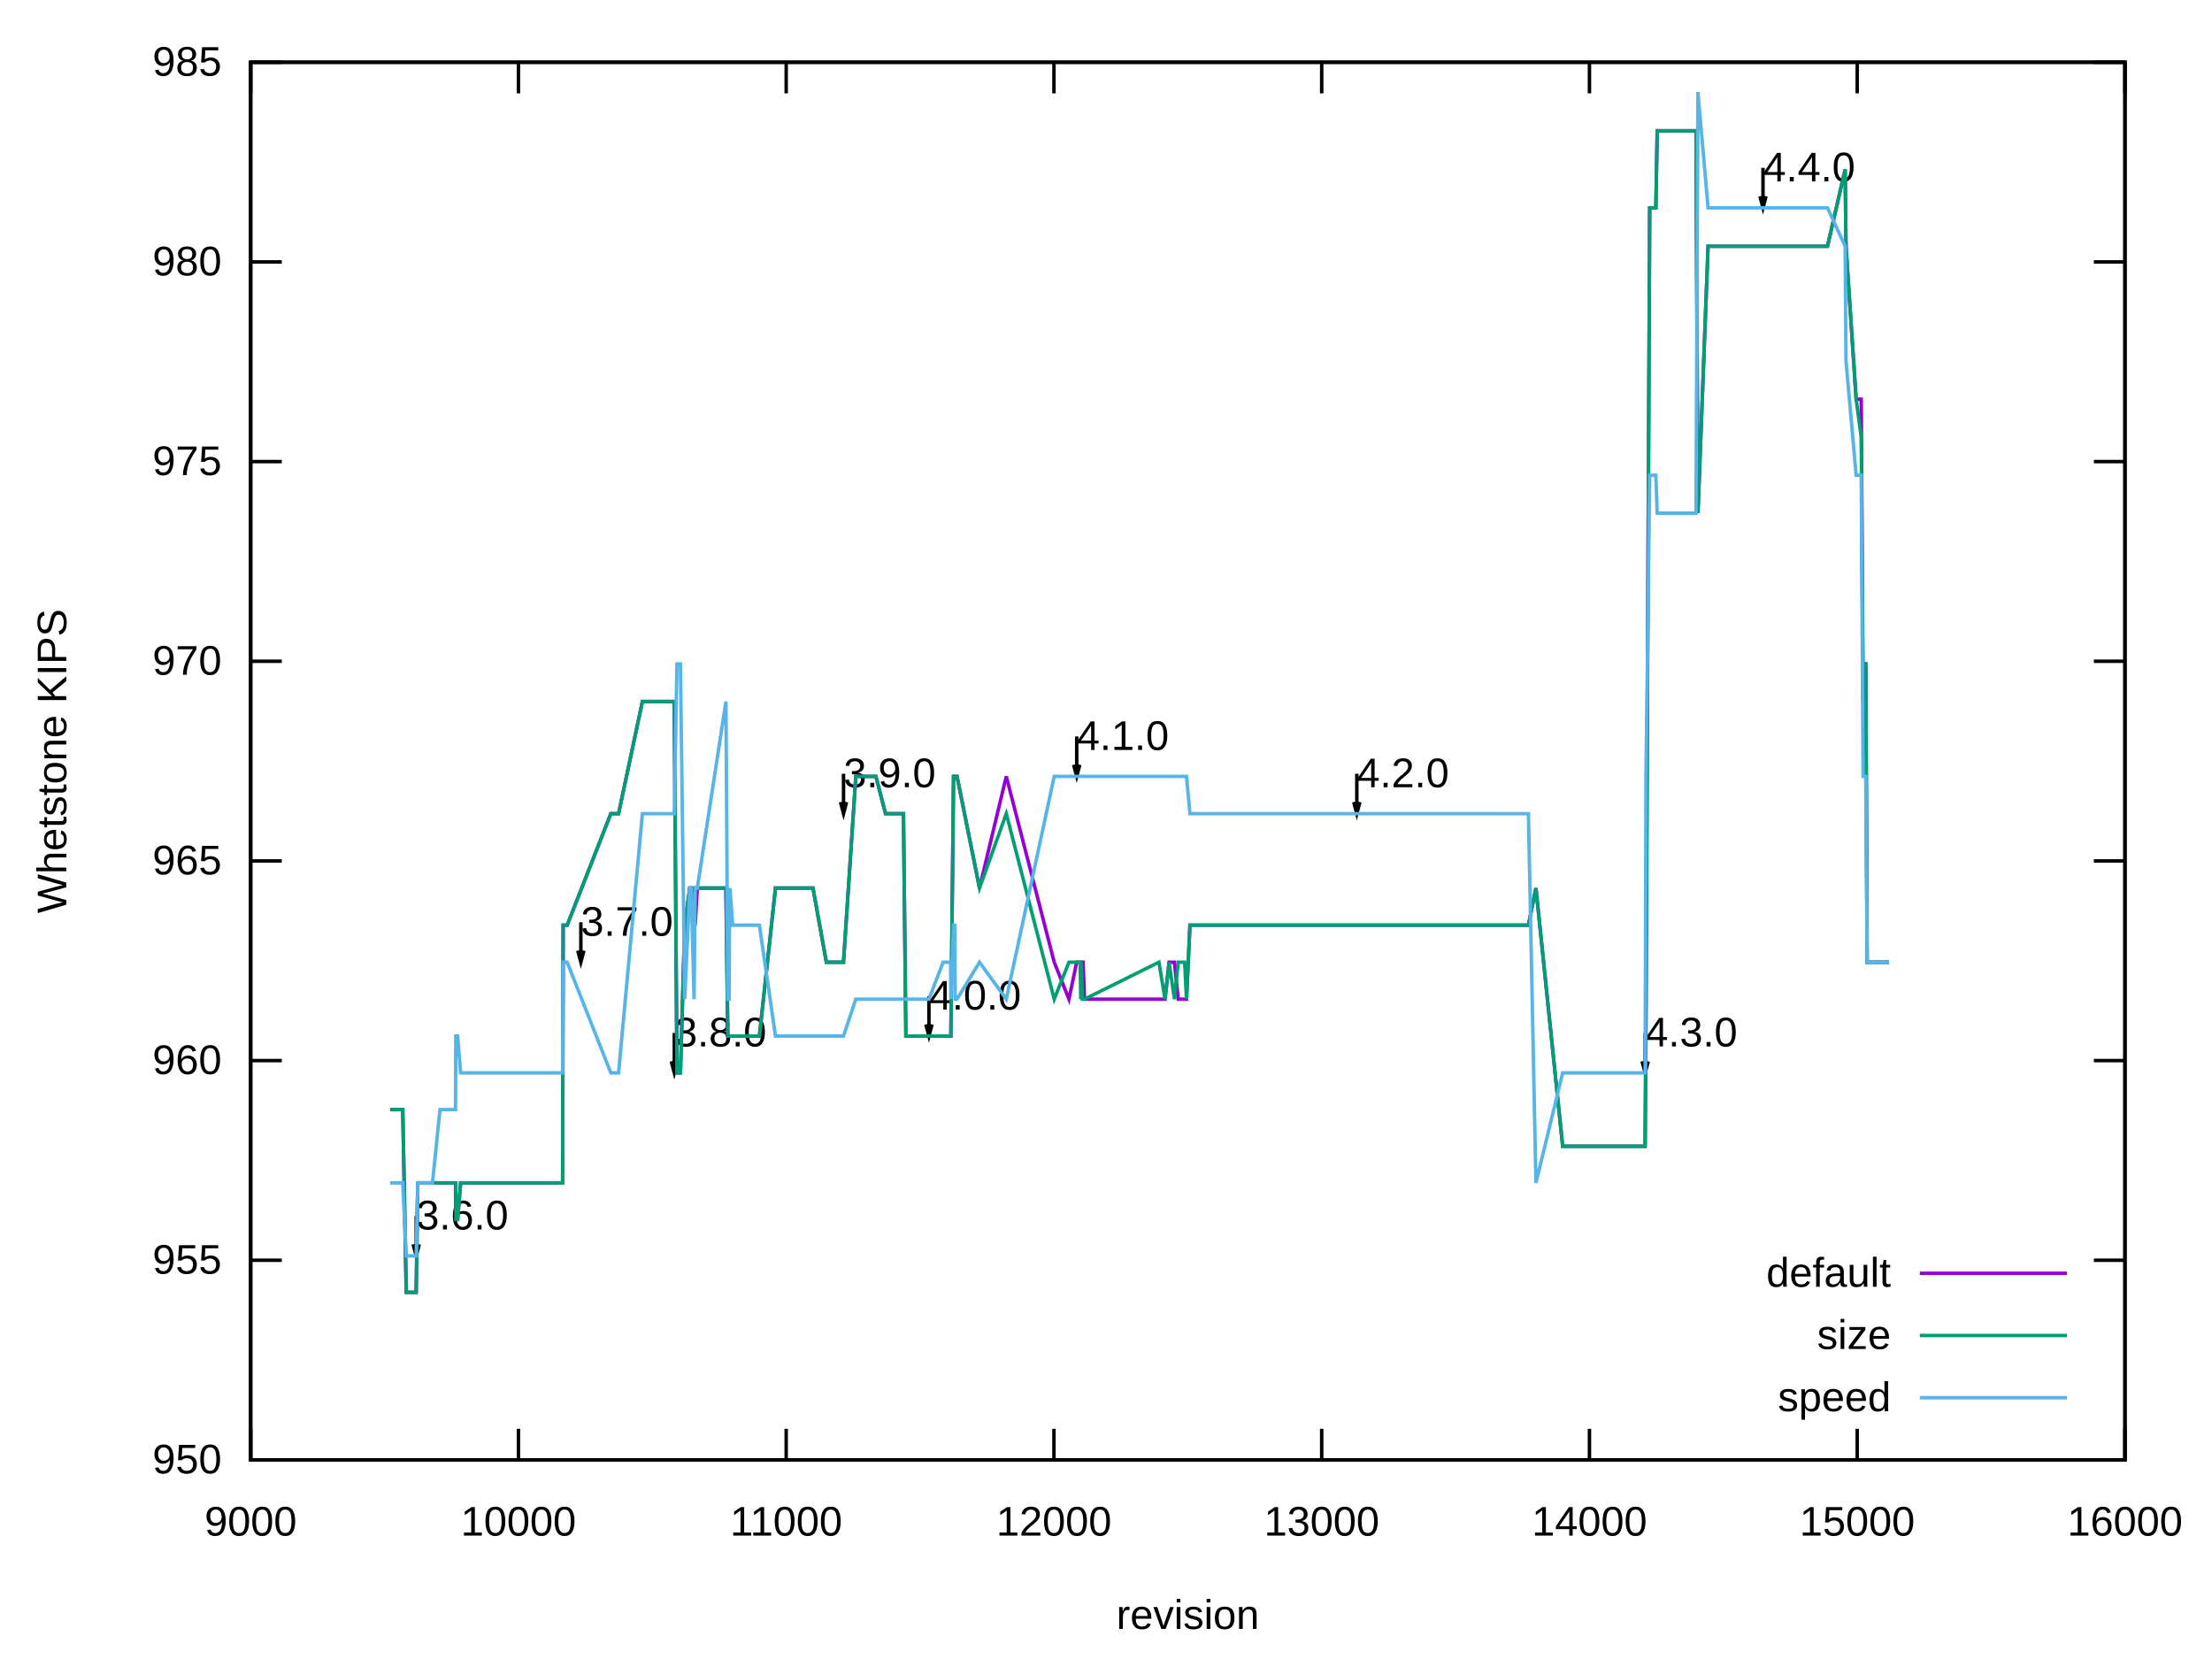
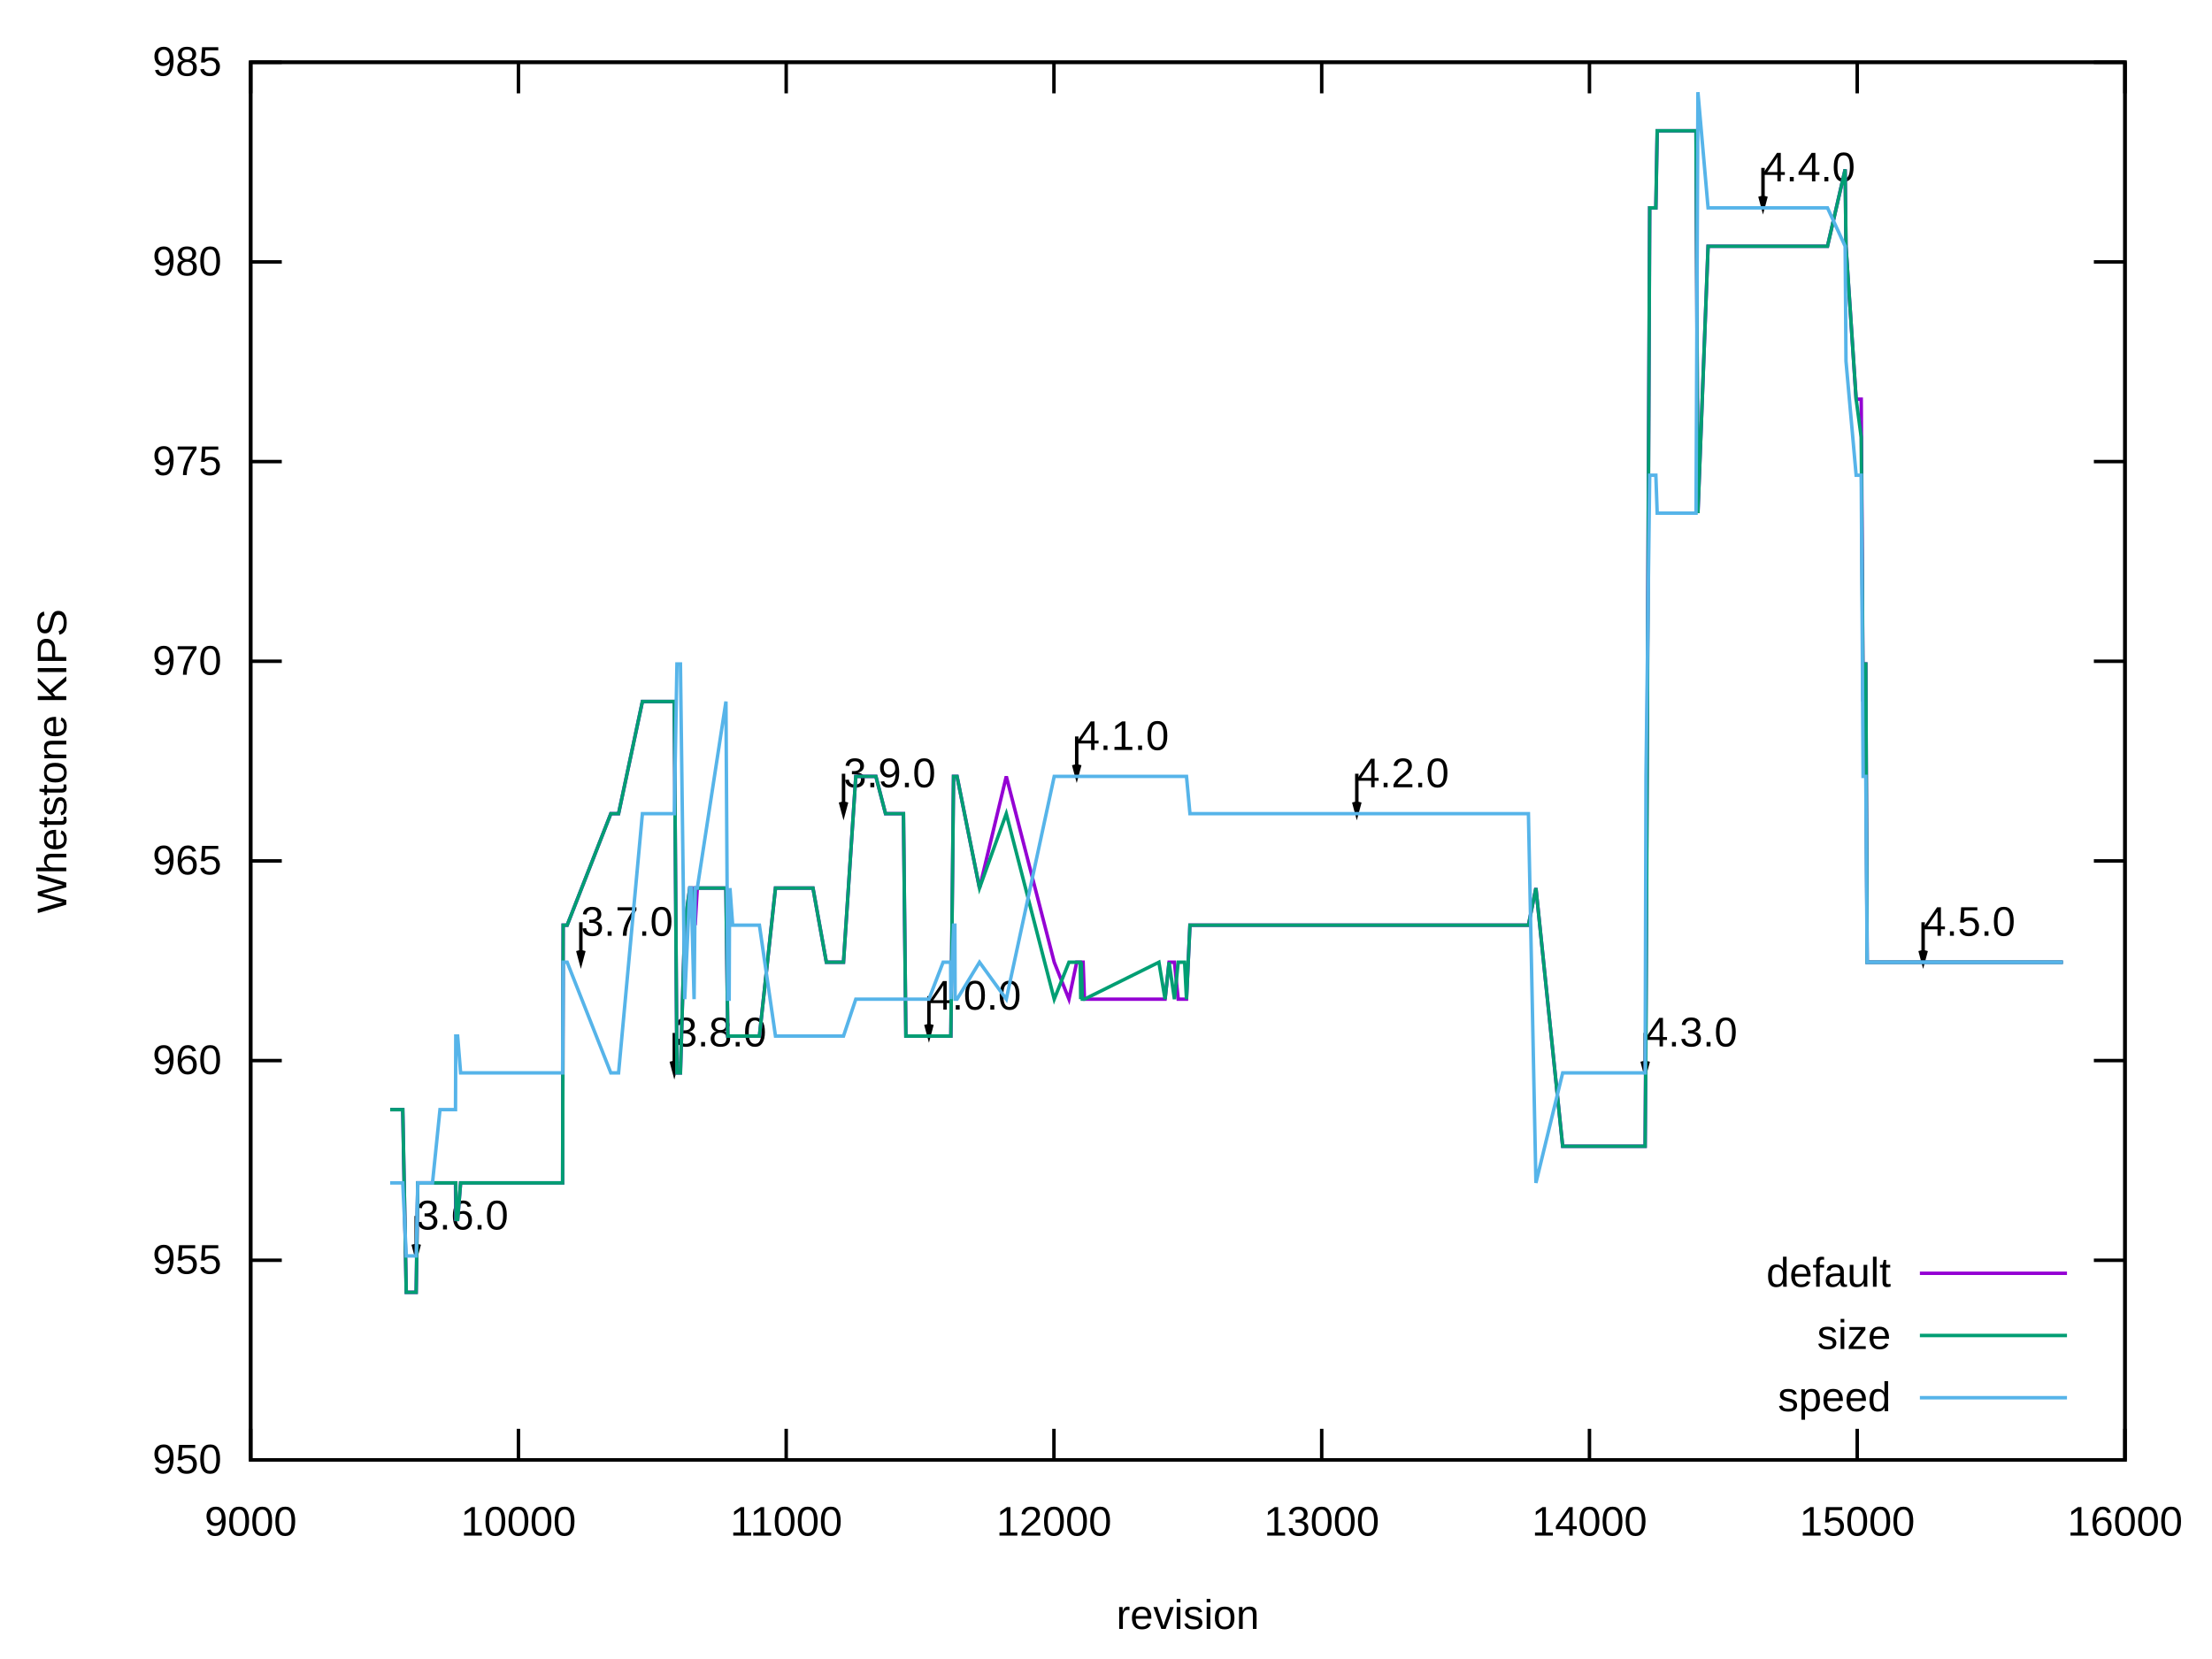
<svg xmlns="http://www.w3.org/2000/svg" xmlns:xlink="http://www.w3.org/1999/xlink" width="640" height="480" viewBox="0 0 640 480">
  <g id="gnuplot_canvas">
    <rect x="0" y="0" width="640" height="480" fill="none" />
    <defs>
      <circle id="gpDot" r="0.5" stroke-width="0.5" stroke="currentColor" />
      <path id="gpPt0" stroke-width="0.222" stroke="currentColor" d="M-1,0 h2 M0,-1 v2" />
      <path id="gpPt1" stroke-width="0.222" stroke="currentColor" d="M-1,-1 L1,1 M1,-1 L-1,1" />
      <path id="gpPt2" stroke-width="0.222" stroke="currentColor" d="M-1,0 L1,0 M0,-1 L0,1 M-1,-1 L1,1 M-1,1 L1,-1" />
      <rect id="gpPt3" stroke-width="0.222" stroke="currentColor" x="-1" y="-1" width="2" height="2" />
      <rect id="gpPt4" stroke-width="0.222" stroke="currentColor" fill="currentColor" x="-1" y="-1" width="2" height="2" />
      <circle id="gpPt5" stroke-width="0.222" stroke="currentColor" cx="0" cy="0" r="1" />
      <use xlink:href="#gpPt5" id="gpPt6" fill="currentColor" stroke="none" />
      <path id="gpPt7" stroke-width="0.222" stroke="currentColor" d="M0,-1.33 L-1.33,0.67 L1.33,0.67 z" />
      <use xlink:href="#gpPt7" id="gpPt8" fill="currentColor" stroke="none" />
      <use xlink:href="#gpPt7" id="gpPt9" stroke="currentColor" transform="rotate(180)" />
      <use xlink:href="#gpPt9" id="gpPt10" fill="currentColor" stroke="none" />
      <use xlink:href="#gpPt3" id="gpPt11" stroke="currentColor" transform="rotate(45)" />
      <use xlink:href="#gpPt11" id="gpPt12" fill="currentColor" stroke="none" />
      <path id="gpPt13" stroke-width="0.222" stroke="currentColor" d="M0,1.330 L1.265,0.411 L0.782,-1.067 L-0.782,-1.076 L-1.265,0.411 z" />
      <use xlink:href="#gpPt13" id="gpPt14" fill="currentColor" stroke="none" />
      <filter id="textbox" filterUnits="objectBoundingBox" x="0" y="0" height="1" width="1">
        <feFlood flood-color="white" flood-opacity="1" result="bgnd" />
        <feComposite in="SourceGraphic" in2="bgnd" operator="atop" />
      </filter>
      <filter id="greybox" filterUnits="objectBoundingBox" x="0" y="0" height="1" width="1">
        <feFlood flood-color="lightgrey" flood-opacity="1" result="grey" />
        <feComposite in="SourceGraphic" in2="grey" operator="atop" />
      </filter>
    </defs>
    <g fill="none" color="white" stroke="currentColor" stroke-width="1.00" stroke-linecap="butt" stroke-linejoin="miter">
</g>
    <g fill="none" color="black" stroke="currentColor" stroke-width="1.00" stroke-linecap="butt" stroke-linejoin="miter">
      <path stroke="black" d="M72.53,422.40 L81.53,422.40 M614.82,422.40 L605.82,422.40  " />
      <g transform="translate(64.14,426.30)" stroke="none" fill="black" font-family="Arial" font-size="12.00" text-anchor="end">
        <text>
          <tspan font-family="Arial"> 950</tspan>
        </text>
      </g>
    </g>
    <g fill="none" color="black" stroke="currentColor" stroke-width="1.00" stroke-linecap="butt" stroke-linejoin="miter">
      <path stroke="black" d="M72.53,364.63 L81.53,364.63 M614.82,364.63 L605.82,364.63  " />
      <g transform="translate(64.14,368.53)" stroke="none" fill="black" font-family="Arial" font-size="12.00" text-anchor="end">
        <text>
          <tspan font-family="Arial"> 955</tspan>
        </text>
      </g>
    </g>
    <g fill="none" color="black" stroke="currentColor" stroke-width="1.00" stroke-linecap="butt" stroke-linejoin="miter">
      <path stroke="black" d="M72.53,306.86 L81.53,306.86 M614.82,306.86 L605.82,306.86  " />
      <g transform="translate(64.14,310.76)" stroke="none" fill="black" font-family="Arial" font-size="12.00" text-anchor="end">
        <text>
          <tspan font-family="Arial"> 960</tspan>
        </text>
      </g>
    </g>
    <g fill="none" color="black" stroke="currentColor" stroke-width="1.00" stroke-linecap="butt" stroke-linejoin="miter">
      <path stroke="black" d="M72.53,249.09 L81.53,249.09 M614.82,249.09 L605.82,249.09  " />
      <g transform="translate(64.14,252.99)" stroke="none" fill="black" font-family="Arial" font-size="12.00" text-anchor="end">
        <text>
          <tspan font-family="Arial"> 965</tspan>
        </text>
      </g>
    </g>
    <g fill="none" color="black" stroke="currentColor" stroke-width="1.00" stroke-linecap="butt" stroke-linejoin="miter">
      <path stroke="black" d="M72.53,191.32 L81.53,191.32 M614.82,191.32 L605.82,191.32  " />
      <g transform="translate(64.14,195.22)" stroke="none" fill="black" font-family="Arial" font-size="12.00" text-anchor="end">
        <text>
          <tspan font-family="Arial"> 970</tspan>
        </text>
      </g>
    </g>
    <g fill="none" color="black" stroke="currentColor" stroke-width="1.00" stroke-linecap="butt" stroke-linejoin="miter">
      <path stroke="black" d="M72.53,133.55 L81.53,133.55 M614.82,133.55 L605.82,133.55  " />
      <g transform="translate(64.14,137.45)" stroke="none" fill="black" font-family="Arial" font-size="12.00" text-anchor="end">
        <text>
          <tspan font-family="Arial"> 975</tspan>
        </text>
      </g>
    </g>
    <g fill="none" color="black" stroke="currentColor" stroke-width="1.00" stroke-linecap="butt" stroke-linejoin="miter">
      <path stroke="black" d="M72.53,75.78 L81.53,75.78 M614.82,75.78 L605.82,75.78  " />
      <g transform="translate(64.14,79.68)" stroke="none" fill="black" font-family="Arial" font-size="12.00" text-anchor="end">
        <text>
          <tspan font-family="Arial"> 980</tspan>
        </text>
      </g>
    </g>
    <g fill="none" color="black" stroke="currentColor" stroke-width="1.00" stroke-linecap="butt" stroke-linejoin="miter">
      <path stroke="black" d="M72.53,18.01 L81.53,18.01 M614.82,18.01 L605.82,18.01  " />
      <g transform="translate(64.14,21.91)" stroke="none" fill="black" font-family="Arial" font-size="12.00" text-anchor="end">
        <text>
          <tspan font-family="Arial"> 985</tspan>
        </text>
      </g>
    </g>
    <g fill="none" color="black" stroke="currentColor" stroke-width="1.00" stroke-linecap="butt" stroke-linejoin="miter">
      <path stroke="black" d="M72.53,422.40 L72.53,413.40 M72.53,18.01 L72.53,27.01  " />
      <g transform="translate(72.53,444.30)" stroke="none" fill="black" font-family="Arial" font-size="12.00" text-anchor="middle">
        <text>
          <tspan font-family="Arial"> 9000</tspan>
        </text>
      </g>
    </g>
    <g fill="none" color="black" stroke="currentColor" stroke-width="1.00" stroke-linecap="butt" stroke-linejoin="miter">
      <path stroke="black" d="M150.00,422.40 L150.00,413.40 M150.00,18.01 L150.00,27.01  " />
      <g transform="translate(150.00,444.30)" stroke="none" fill="black" font-family="Arial" font-size="12.00" text-anchor="middle">
        <text>
          <tspan font-family="Arial"> 10000</tspan>
        </text>
      </g>
    </g>
    <g fill="none" color="black" stroke="currentColor" stroke-width="1.00" stroke-linecap="butt" stroke-linejoin="miter">
      <path stroke="black" d="M227.47,422.40 L227.47,413.40 M227.47,18.01 L227.47,27.01  " />
      <g transform="translate(227.47,444.30)" stroke="none" fill="black" font-family="Arial" font-size="12.00" text-anchor="middle">
        <text>
          <tspan font-family="Arial"> 11000</tspan>
        </text>
      </g>
    </g>
    <g fill="none" color="black" stroke="currentColor" stroke-width="1.00" stroke-linecap="butt" stroke-linejoin="miter">
      <path stroke="black" d="M304.94,422.40 L304.94,413.40 M304.94,18.01 L304.94,27.01  " />
      <g transform="translate(304.94,444.30)" stroke="none" fill="black" font-family="Arial" font-size="12.00" text-anchor="middle">
        <text>
          <tspan font-family="Arial"> 12000</tspan>
        </text>
      </g>
    </g>
    <g fill="none" color="black" stroke="currentColor" stroke-width="1.00" stroke-linecap="butt" stroke-linejoin="miter">
      <path stroke="black" d="M382.41,422.40 L382.41,413.40 M382.41,18.01 L382.41,27.01  " />
      <g transform="translate(382.41,444.30)" stroke="none" fill="black" font-family="Arial" font-size="12.00" text-anchor="middle">
        <text>
          <tspan font-family="Arial"> 13000</tspan>
        </text>
      </g>
    </g>
    <g fill="none" color="black" stroke="currentColor" stroke-width="1.00" stroke-linecap="butt" stroke-linejoin="miter">
      <path stroke="black" d="M459.88,422.40 L459.88,413.40 M459.88,18.01 L459.88,27.01  " />
      <g transform="translate(459.88,444.30)" stroke="none" fill="black" font-family="Arial" font-size="12.00" text-anchor="middle">
        <text>
          <tspan font-family="Arial"> 14000</tspan>
        </text>
      </g>
    </g>
    <g fill="none" color="black" stroke="currentColor" stroke-width="1.00" stroke-linecap="butt" stroke-linejoin="miter">
      <path stroke="black" d="M537.35,422.40 L537.35,413.40 M537.35,18.01 L537.35,27.01  " />
      <g transform="translate(537.35,444.30)" stroke="none" fill="black" font-family="Arial" font-size="12.00" text-anchor="middle">
        <text>
          <tspan font-family="Arial"> 15000</tspan>
        </text>
      </g>
    </g>
    <g fill="none" color="black" stroke="currentColor" stroke-width="1.00" stroke-linecap="butt" stroke-linejoin="miter">
      <path stroke="black" d="M614.82,422.40 L614.82,413.40 M614.82,18.01 L614.82,27.01  " />
      <g transform="translate(614.82,444.30)" stroke="none" fill="black" font-family="Arial" font-size="12.00" text-anchor="middle">
        <text>
          <tspan font-family="Arial"> 16000</tspan>
        </text>
      </g>
    </g>
    <g fill="none" color="black" stroke="currentColor" stroke-width="1.00" stroke-linecap="butt" stroke-linejoin="miter">
</g>
    <g fill="none" color="black" stroke="currentColor" stroke-width="1.00" stroke-linecap="butt" stroke-linejoin="miter">
      <path stroke="black" d="M72.53,18.01 L72.53,422.40 L614.82,422.40 L614.82,18.01 L72.53,18.01 Z  " />
      <g transform="translate(120.41,355.72)" stroke="none" fill="black" font-family="Arial" font-size="12.00" text-anchor="start">
        <text>
          <tspan font-family="Arial">3.6.0</tspan>
        </text>
      </g>
      <g transform="translate(168.05,270.75)" stroke="none" fill="black" font-family="Arial" font-size="12.00" text-anchor="start">
        <text>
          <tspan font-family="Arial">3.7.0</tspan>
        </text>
      </g>
      <g transform="translate(195.09,302.76)" stroke="none" fill="black" font-family="Arial" font-size="12.00" text-anchor="start">
        <text>
          <tspan font-family="Arial">3.8.0</tspan>
        </text>
      </g>
      <g transform="translate(244.05,227.77)" stroke="none" fill="black" font-family="Arial" font-size="12.00" text-anchor="start">
        <text>
          <tspan font-family="Arial">3.9.0</tspan>
        </text>
      </g>
      <g transform="translate(268.76,292.11)" stroke="none" fill="black" font-family="Arial" font-size="12.00" text-anchor="start">
        <text>
          <tspan font-family="Arial">4.0.0</tspan>
        </text>
      </g>
      <g transform="translate(311.52,216.98)" stroke="none" fill="black" font-family="Arial" font-size="12.00" text-anchor="start">
        <text>
          <tspan font-family="Arial">4.1.0</tspan>
        </text>
      </g>
      <g transform="translate(392.56,227.77)" stroke="none" fill="black" font-family="Arial" font-size="12.00" text-anchor="start">
        <text>
          <tspan font-family="Arial">4.2.0</tspan>
        </text>
      </g>
      <g transform="translate(475.99,302.76)" stroke="none" fill="black" font-family="Arial" font-size="12.00" text-anchor="start">
        <text>
          <tspan font-family="Arial">4.3.0</tspan>
        </text>
      </g>
      <g transform="translate(510.08,52.48)" stroke="none" fill="black" font-family="Arial" font-size="12.00" text-anchor="start">
        <text>
          <tspan font-family="Arial">4.4.0</tspan>
        </text>
      </g>
+       <g transform="translate(556.41,270.75)" stroke="none" fill="black" font-family="Arial" font-size="12.00" text-anchor="start">
+         <text>
+           <tspan font-family="Arial">4.5.0</tspan>
+         </text>
+       </g>
    </g>
    <g fill="none" color="black" stroke="currentColor" stroke-width="1.00" stroke-linecap="butt" stroke-linejoin="miter">
      <path stroke="black" d="M119.53,360.02 L120.42,363.36 L121.31,360.02 M120.42,351.81 L120.42,363.36  " />
    </g>
    <g fill="none" color="black" stroke="currentColor" stroke-width="1.00" stroke-linecap="butt" stroke-linejoin="miter">
      <path stroke="black" d="M167.17,275.05 L168.06,278.39 L168.95,275.05 M168.06,266.84 L168.06,278.39  " />
    </g>
    <g fill="none" color="black" stroke="currentColor" stroke-width="1.00" stroke-linecap="butt" stroke-linejoin="miter">
      <path stroke="black" d="M194.21,307.07 L195.10,310.41 L195.99,307.07 M195.10,298.85 L195.10,310.41  " />
    </g>
    <g fill="none" color="black" stroke="currentColor" stroke-width="1.00" stroke-linecap="butt" stroke-linejoin="miter">
      <path stroke="black" d="M243.17,232.07 L244.06,235.41 L244.95,232.07 M244.06,223.86 L244.06,235.41  " />
    </g>
    <g fill="none" color="black" stroke="currentColor" stroke-width="1.00" stroke-linecap="butt" stroke-linejoin="miter">
      <path stroke="black" d="M267.88,296.42 L268.77,299.76 L269.66,296.42 M268.77,288.20 L268.77,299.76  " />
    </g>
    <g fill="none" color="black" stroke="currentColor" stroke-width="1.00" stroke-linecap="butt" stroke-linejoin="miter">
      <path stroke="black" d="M310.64,221.28 L311.53,224.62 L312.42,221.28 M311.53,213.07 L311.53,224.62  " />
    </g>
    <g fill="none" color="black" stroke="currentColor" stroke-width="1.00" stroke-linecap="butt" stroke-linejoin="miter">
      <path stroke="black" d="M391.68,232.07 L392.57,235.41 L393.46,232.07 M392.57,223.86 L392.57,235.41  " />
    </g>
    <g fill="none" color="black" stroke="currentColor" stroke-width="1.00" stroke-linecap="butt" stroke-linejoin="miter">
      <path stroke="black" d="M475.11,307.07 L476.00,310.41 L476.89,307.07 M476.00,298.85 L476.00,310.41  " />
    </g>
    <g fill="none" color="black" stroke="currentColor" stroke-width="1.00" stroke-linecap="butt" stroke-linejoin="miter">
      <path stroke="black" d="M509.20,56.79 L510.09,60.13 L510.98,56.79 M510.09,48.57 L510.09,60.13  " />
+     </g>
+     <g fill="none" color="black" stroke="currentColor" stroke-width="1.00" stroke-linecap="butt" stroke-linejoin="miter">
+       <path stroke="black" d="M555.53,275.05 L556.42,278.39 L557.31,275.05 M556.42,266.84 L556.42,278.39  " />
    </g>
    <g fill="none" color="black" stroke="currentColor" stroke-width="1.00" stroke-linecap="butt" stroke-linejoin="miter">
</g>
    <g id="gnuplot_plot_1">
      <g fill="none" color="black" stroke="currentColor" stroke-width="1.00" stroke-linecap="butt" stroke-linejoin="miter">
        <g transform="translate(547.09,372.30)" stroke="none" fill="black" font-family="Arial" font-size="12.00" text-anchor="end">
          <text>
            <tspan font-family="Arial">default</tspan>
          </text>
        </g>
      </g>
      <g fill="none" color="black" stroke="currentColor" stroke-width="1.00" stroke-linecap="butt" stroke-linejoin="miter">
-         <path stroke="rgb(148,   0, 211)" d="M555.48,368.40 L598.04,368.40 M112.89,321.05 L114.36,321.05 L115.14,321.05 L116.53,321.05 L117.54,373.90 L118.16,373.90   L118.70,373.90 L119.09,373.90 L119.17,373.90 L119.24,373.90 L119.32,373.90 L120.41,373.90 L120.87,342.25 L121.49,342.25   L121.72,342.25 L121.80,342.25 L121.88,342.25 L121.96,342.25 L122.11,342.25 L122.50,342.25 L122.58,342.25 L122.81,342.25   L122.96,342.25 L123.12,342.25 L123.20,342.25 L123.58,342.25 L123.82,342.25 L123.97,342.25 L124.05,342.25 L124.13,342.25   L125.13,342.25 L127.30,342.25 L129.08,342.25 L129.86,342.25 L130.40,342.25 L130.71,342.25 L131.48,342.25 L131.72,342.25   L131.79,342.25 L131.87,352.82 L131.95,352.82 L132.41,352.82 L133.27,342.25 L133.73,342.25 L133.81,342.25 L133.96,342.25   L134.27,342.25 L134.74,342.25 L135.05,342.25 L135.13,342.25 L135.67,342.25 L135.90,342.25 L135.98,342.25 L136.06,342.25   L136.83,342.25 L136.99,342.25 L137.29,342.25 L140.63,342.25 L146.05,342.25 L146.36,342.25 L146.51,342.25 L146.59,342.25   L146.98,342.25 L162.63,342.25 L162.78,342.25 L162.94,267.68 L163.48,267.68 L164.02,267.68 L164.10,267.68 L176.73,235.42   L177.04,235.42 L177.11,235.42 L178.35,235.42 L178.43,235.42 L178.97,235.42 L185.87,202.97 L188.35,202.97 L189.51,202.97   L191.83,202.97 L193.23,202.97 L195.09,202.97 L195.86,310.42 L196.56,310.42 L196.87,310.42 L198.11,267.68 L199.58,256.95   L199.97,256.95 L200.82,256.95 L201.13,267.68 L201.75,256.95 L210.04,256.95 L210.58,299.77 L210.89,299.77 L210.97,299.77   L211.05,299.77 L211.20,299.77 L211.98,299.77 L219.72,299.77 L224.37,256.95 L225.46,256.95 L234.21,256.95 L235.22,256.95   L239.09,278.40 L244.05,278.40 L247.61,224.63 L253.04,224.63 L253.42,224.63 L256.21,235.42 L261.17,235.42 L261.40,235.42   L262.10,299.77 L266.75,299.77 L266.90,299.77 L268.76,299.77 L272.87,299.77 L275.04,299.77 L275.11,299.77 L275.89,224.63   L276.28,224.63 L276.35,224.63 L276.82,224.63 L276.90,224.63 L283.40,256.95 L291.15,224.63 L305.02,278.40 L309.28,289.09   L311.52,278.40 L312.53,278.40 L312.69,278.40 L312.84,278.40 L313.15,278.40 L313.38,278.40 L313.77,289.09 L335.31,289.09   L337.09,289.09 L338.25,278.40 L339.80,278.40 L340.89,289.09 L342.75,289.09 L343.29,289.09 L344.29,267.68 L354.68,267.68   L357.08,267.68 L358.32,267.68 L358.55,267.68 L362.73,267.68 L365.68,267.68 L366.53,267.68 L369.01,267.68 L371.72,267.68   L372.73,267.68 L373.97,267.68 L374.66,267.68 L380.01,267.68 L392.56,267.68 L397.90,267.68 L405.65,267.68 L420.76,267.68   L435.79,267.68 L436.56,267.68 L437.34,267.68 L440.36,267.68 L442.22,267.68 L444.39,256.95 L452.13,331.65 L459.88,331.65   L474.13,331.65 L475.99,331.65 L476.23,289.09 L477.31,60.14 L478.09,60.14 L478.32,60.14 L478.94,60.14 L479.09,60.14   L479.48,37.84 L483.12,37.84 L486.68,37.84 L488.54,37.84 L490.71,37.84 L491.26,148.47 L494.20,71.25 L496.45,71.25   L499.39,71.25 L500.78,71.25 L510.08,71.25 L510.24,71.25 L514.88,71.25 L517.05,71.25 L523.17,71.25 L528.75,71.25   L533.86,49.00 L534.10,71.25 L537.04,115.50 L538.51,115.50 L539.05,202.97 L539.60,192.11 L539.83,192.11 L540.22,278.40   L542.00,278.40 L544.55,278.40 L545.41,278.40 L546.41,278.40 L546.49,278.40 L546.57,278.40  " />
+         <path stroke="rgb(148,   0, 211)" d="M555.48,368.40 L598.04,368.40 M112.89,321.05 L114.36,321.05 L115.14,321.05 L116.53,321.05 L117.54,373.90 L118.16,373.90   L118.70,373.90 L119.09,373.90 L119.17,373.90 L119.24,373.90 L119.32,373.90 L120.41,373.90 L120.87,342.25 L121.49,342.25   L121.72,342.25 L121.80,342.25 L121.88,342.25 L121.96,342.25 L122.11,342.25 L122.50,342.25 L122.58,342.25 L122.81,342.25   L122.96,342.25 L123.12,342.25 L123.20,342.25 L123.58,342.25 L123.82,342.25 L123.97,342.25 L124.05,342.25 L124.13,342.25   L125.13,342.25 L127.30,342.25 L129.08,342.25 L129.86,342.25 L130.40,342.25 L130.71,342.25 L131.48,342.25 L131.72,342.25   L131.79,342.25 L131.87,352.82 L131.95,352.82 L132.41,352.82 L133.27,342.25 L133.73,342.25 L133.81,342.25 L133.96,342.25   L134.27,342.25 L134.74,342.25 L135.05,342.25 L135.13,342.25 L135.67,342.25 L135.90,342.25 L135.98,342.25 L136.06,342.25   L136.83,342.25 L136.99,342.25 L137.29,342.25 L140.63,342.25 L146.05,342.25 L146.36,342.25 L146.51,342.25 L146.59,342.25   L146.98,342.25 L162.63,342.25 L162.78,342.25 L162.94,267.68 L163.48,267.68 L164.02,267.68 L164.10,267.68 L176.73,235.42   L177.04,235.42 L177.11,235.42 L178.35,235.42 L178.43,235.42 L178.97,235.42 L185.87,202.97 L188.35,202.97 L189.51,202.97   L191.83,202.97 L193.23,202.97 L195.09,202.97 L195.86,310.42 L196.56,310.42 L196.87,310.42 L198.11,267.68 L199.58,256.95   L199.97,256.95 L200.82,256.95 L201.13,267.68 L201.75,256.95 L210.04,256.95 L210.58,299.77 L210.89,299.77 L210.97,299.77   L211.05,299.77 L211.20,299.77 L211.98,299.77 L219.72,299.77 L224.37,256.95 L225.46,256.95 L234.21,256.95 L235.22,256.95   L239.09,278.40 L244.05,278.40 L247.61,224.63 L253.04,224.63 L253.42,224.63 L256.21,235.42 L261.17,235.42 L261.40,235.42   L262.10,299.77 L266.75,299.77 L266.90,299.77 L268.76,299.77 L272.87,299.77 L275.04,299.77 L275.11,299.77 L275.89,224.63   L276.28,224.63 L276.35,224.63 L276.82,224.63 L276.90,224.63 L283.40,256.95 L291.15,224.63 L305.02,278.40 L309.28,289.09   L311.52,278.40 L312.53,278.40 L312.69,278.40 L312.84,278.40 L313.15,278.40 L313.38,278.40 L313.77,289.09 L335.31,289.09   L337.09,289.09 L338.25,278.40 L339.80,278.40 L340.89,289.09 L342.75,289.09 L343.29,289.09 L344.29,267.68 L354.68,267.68   L357.08,267.68 L358.32,267.68 L358.55,267.68 L362.73,267.68 L365.68,267.68 L366.53,267.68 L369.01,267.68 L371.72,267.68   L372.73,267.68 L373.97,267.68 L374.66,267.68 L380.01,267.68 L392.56,267.68 L397.90,267.68 L405.65,267.68 L420.76,267.68   L435.79,267.68 L436.56,267.68 L437.34,267.68 L440.36,267.68 L442.22,267.68 L444.39,256.95 L452.13,331.65 L459.88,331.65   L474.13,331.65 L475.99,331.65 L476.23,289.09 L477.31,60.14 L478.09,60.14 L478.32,60.14 L478.94,60.14 L479.09,60.14   L479.48,37.84 L483.12,37.84 L486.68,37.84 L488.54,37.84 L490.71,37.84 L491.26,148.47 L494.20,71.25 L494.59,71.25   L494.97,71.25 L496.45,71.25 L499.39,71.25 L500.78,71.25 L510.08,71.25 L510.24,71.25 L514.88,71.25 L517.05,71.25   L523.17,71.25 L528.75,71.25 L533.86,49.00 L534.10,71.25 L537.04,115.50 L538.51,115.50 L539.05,202.97 L539.60,192.11   L539.83,192.11 L540.22,278.40 L542.00,278.40 L544.55,278.40 L545.41,278.40 L546.41,278.40 L546.49,278.40 L546.57,278.40   L550.67,278.40 L555.94,278.40 L556.41,278.40 L561.91,278.40 L569.73,278.40 L571.05,278.40 L572.29,278.40 L575.00,278.40   L579.96,278.40 L582.28,278.40 L589.18,278.40 L593.44,278.40 L593.52,278.40 L596.85,278.40  " />
      </g>
    </g>
    <g id="gnuplot_plot_2">
      <g fill="none" color="black" stroke="currentColor" stroke-width="1.00" stroke-linecap="butt" stroke-linejoin="miter">
        <g transform="translate(547.09,390.30)" stroke="none" fill="black" font-family="Arial" font-size="12.00" text-anchor="end">
          <text>
            <tspan font-family="Arial">size</tspan>
          </text>
        </g>
      </g>
      <g fill="none" color="black" stroke="currentColor" stroke-width="1.00" stroke-linecap="butt" stroke-linejoin="miter">
-         <path stroke="rgb(  0, 158, 115)" d="M555.48,386.40 L598.04,386.40 M112.89,321.05 L114.36,321.05 L115.14,321.05 L116.53,321.05 L117.54,373.90 L118.16,373.90   L118.70,373.90 L119.09,373.90 L119.17,373.90 L119.24,373.90 L119.32,373.90 L120.41,373.90 L120.87,342.25 L121.49,342.25   L121.72,342.25 L121.80,342.25 L121.88,342.25 L121.96,342.25 L122.11,342.25 L122.50,342.25 L122.58,342.25 L122.81,342.25   L122.96,342.25 L123.12,342.25 L123.20,342.25 L123.58,342.25 L123.82,342.25 L123.97,342.25 L124.05,342.25 L124.13,342.25   L125.13,342.25 L127.30,342.25 L129.08,342.25 L129.86,342.25 L130.40,342.25 L130.71,342.25 L131.48,342.25 L131.72,342.25   L131.79,342.25 L131.87,342.25 L131.95,352.82 L132.41,352.82 L133.27,342.25 L133.73,342.25 L133.81,342.25 L133.96,342.25   L134.27,342.25 L134.74,342.25 L135.05,342.25 L135.13,342.25 L135.67,342.25 L135.90,342.25 L135.98,342.25 L136.06,342.25   L136.83,342.25 L136.99,342.25 L137.29,342.25 L140.63,342.25 L146.05,342.25 L146.36,342.25 L146.51,342.25 L146.59,342.25   L146.98,342.25 L162.63,342.25 L162.78,342.25 L162.94,267.68 L163.48,267.68 L164.02,267.68 L164.10,267.68 L176.73,235.42   L177.04,235.42 L177.11,235.42 L178.35,235.42 L178.43,235.42 L178.97,235.42 L185.87,202.97 L188.35,202.97 L189.51,202.97   L191.83,202.97 L193.23,202.97 L195.09,202.97 L195.86,310.42 L196.56,310.42 L196.87,310.42 L198.11,267.68 L199.58,256.95   L199.97,256.95 L200.82,267.68 L201.13,256.95 L201.75,256.95 L210.04,256.95 L210.58,299.77 L210.89,299.77 L210.97,299.77   L211.05,299.77 L211.20,299.77 L211.98,299.77 L219.72,299.77 L224.37,256.95 L225.46,256.95 L234.21,256.95 L235.22,256.95   L239.09,278.40 L244.05,278.40 L247.61,224.63 L253.04,224.63 L253.42,224.63 L256.21,235.42 L261.17,235.42 L261.40,235.42   L262.10,299.77 L266.75,299.77 L266.90,299.77 L268.76,299.77 L272.87,299.77 L275.04,299.77 L275.11,299.77 L275.89,224.63   L276.28,224.63 L276.35,224.63 L276.82,224.63 L276.90,224.63 L283.40,256.95 L291.15,235.42 L305.02,289.09 L309.28,278.40   L311.52,278.40 L312.53,278.40 L312.69,289.09 L312.84,278.40 L313.15,289.09 L313.38,289.09 L313.77,289.09 L335.31,278.40   L337.09,289.09 L338.25,278.40 L339.80,289.09 L340.89,278.40 L342.75,278.40 L343.29,289.09 L344.29,267.68 L354.68,267.68   L357.08,267.68 L358.32,267.68 L358.55,267.68 L362.73,267.68 L365.68,267.68 L366.53,267.68 L369.01,267.68 L371.72,267.68   L372.73,267.68 L373.97,267.68 L374.66,267.68 L380.01,267.68 L392.56,267.68 L397.90,267.68 L405.65,267.68 L420.76,267.68   L435.79,267.68 L436.56,267.68 L437.34,267.68 L440.36,267.68 L442.22,267.68 L444.39,256.95 L452.13,331.65 L459.88,331.65   L474.13,331.65 L475.99,331.65 L476.23,299.77 L477.31,60.14 L478.09,60.14 L478.32,60.14 L478.94,60.14 L479.09,60.14   L479.48,37.84 L483.12,37.84 L486.68,37.84 L488.54,37.84 L490.71,37.84 L491.26,148.47 L494.20,71.25 L496.45,71.25   L499.39,71.25 L500.78,71.25 L510.08,71.25 L510.24,71.25 L514.88,71.25 L517.05,71.25 L523.17,71.25 L528.75,71.25   L533.86,49.00 L534.10,71.25 L537.04,115.50 L538.51,126.51 L539.05,202.97 L539.60,192.11 L539.83,192.11 L540.22,278.40   L542.00,278.40 L544.55,278.40 L545.41,278.40 L546.41,278.40 L546.49,278.40 L546.57,278.40  " />
+         <path stroke="rgb(  0, 158, 115)" d="M555.48,386.40 L598.04,386.40 M112.89,321.05 L114.36,321.05 L115.14,321.05 L116.53,321.05 L117.54,373.90 L118.16,373.90   L118.70,373.90 L119.09,373.90 L119.17,373.90 L119.24,373.90 L119.32,373.90 L120.41,373.90 L120.87,342.25 L121.49,342.25   L121.72,342.25 L121.80,342.25 L121.88,342.25 L121.96,342.25 L122.11,342.25 L122.50,342.25 L122.58,342.25 L122.81,342.25   L122.96,342.25 L123.12,342.25 L123.20,342.25 L123.58,342.25 L123.82,342.25 L123.97,342.25 L124.05,342.25 L124.13,342.25   L125.13,342.25 L127.30,342.25 L129.08,342.25 L129.86,342.25 L130.40,342.25 L130.71,342.25 L131.48,342.25 L131.72,342.25   L131.79,342.25 L131.87,342.25 L131.95,352.82 L132.41,352.82 L133.27,342.25 L133.73,342.25 L133.81,342.25 L133.96,342.25   L134.27,342.25 L134.74,342.25 L135.05,342.25 L135.13,342.25 L135.67,342.25 L135.90,342.25 L135.98,342.25 L136.06,342.25   L136.83,342.25 L136.99,342.25 L137.29,342.25 L140.63,342.25 L146.05,342.25 L146.36,342.25 L146.51,342.25 L146.59,342.25   L146.98,342.25 L162.63,342.25 L162.78,342.25 L162.94,267.68 L163.48,267.68 L164.02,267.68 L164.10,267.68 L176.73,235.42   L177.04,235.42 L177.11,235.42 L178.35,235.42 L178.43,235.42 L178.97,235.42 L185.87,202.97 L188.35,202.97 L189.51,202.97   L191.83,202.97 L193.23,202.97 L195.09,202.97 L195.86,310.42 L196.56,310.42 L196.87,310.42 L198.11,267.68 L199.58,256.95   L199.97,256.95 L200.82,267.68 L201.13,256.95 L201.75,256.95 L210.04,256.95 L210.58,299.77 L210.89,299.77 L210.97,299.77   L211.05,299.77 L211.20,299.77 L211.98,299.77 L219.72,299.77 L224.37,256.95 L225.46,256.95 L234.21,256.95 L235.22,256.95   L239.09,278.40 L244.05,278.40 L247.61,224.63 L253.04,224.63 L253.42,224.63 L256.21,235.42 L261.17,235.42 L261.40,235.42   L262.10,299.77 L266.75,299.77 L266.90,299.77 L268.76,299.77 L272.87,299.77 L275.04,299.77 L275.11,299.77 L275.89,224.63   L276.28,224.63 L276.35,224.63 L276.82,224.63 L276.90,224.63 L283.40,256.95 L291.15,235.42 L305.02,289.09 L309.28,278.40   L311.52,278.40 L312.53,278.40 L312.69,289.09 L312.84,278.40 L313.15,289.09 L313.38,289.09 L313.77,289.09 L335.31,278.40   L337.09,289.09 L338.25,278.40 L339.80,289.09 L340.89,278.40 L342.75,278.40 L343.29,289.09 L344.29,267.68 L354.68,267.68   L357.08,267.68 L358.32,267.68 L358.55,267.68 L362.73,267.68 L365.68,267.68 L366.53,267.68 L369.01,267.68 L371.72,267.68   L372.73,267.68 L373.97,267.68 L374.66,267.68 L380.01,267.68 L392.56,267.68 L397.90,267.68 L405.65,267.68 L420.76,267.68   L435.79,267.68 L436.56,267.68 L437.34,267.68 L440.36,267.68 L442.22,267.68 L444.39,256.95 L452.13,331.65 L459.88,331.65   L474.13,331.65 L475.99,331.65 L476.23,299.77 L477.31,60.14 L478.09,60.14 L478.32,60.14 L478.94,60.14 L479.09,60.14   L479.48,37.84 L483.12,37.84 L486.68,37.84 L488.54,37.84 L490.71,37.84 L491.26,148.47 L494.20,71.25 L494.59,71.25   L494.97,71.25 L496.45,71.25 L499.39,71.25 L500.78,71.25 L510.08,71.25 L510.24,71.25 L514.88,71.25 L517.05,71.25   L523.17,71.25 L528.75,71.25 L533.86,49.00 L534.10,71.25 L537.04,115.50 L538.51,126.51 L539.05,202.97 L539.60,192.11   L539.83,192.11 L540.22,278.40 L542.00,278.40 L544.55,278.40 L545.41,278.40 L546.41,278.40 L546.49,278.40 L546.57,278.40   L550.67,278.40 L555.94,278.40 L556.41,278.40 L561.91,278.40 L569.73,278.40 L571.05,278.40 L572.29,278.40 L575.00,278.40   L579.96,278.40 L582.28,278.40 L589.18,278.40 L593.44,278.40 L593.52,278.40 L596.85,278.40  " />
      </g>
    </g>
    <g id="gnuplot_plot_3">
      <g fill="none" color="black" stroke="currentColor" stroke-width="1.00" stroke-linecap="butt" stroke-linejoin="miter">
        <g transform="translate(547.09,408.30)" stroke="none" fill="black" font-family="Arial" font-size="12.00" text-anchor="end">
          <text>
            <tspan font-family="Arial">speed</tspan>
          </text>
        </g>
      </g>
      <g fill="none" color="black" stroke="currentColor" stroke-width="1.00" stroke-linecap="butt" stroke-linejoin="miter">
-         <path stroke="rgb( 86, 180, 233)" d="M555.48,404.40 L598.04,404.40 M112.89,342.25 L114.36,342.25 L115.14,342.25 L116.53,342.25 L117.54,363.37 L118.16,363.37   L118.70,363.37 L119.09,363.37 L119.17,363.37 L119.24,363.37 L119.32,363.37 L120.41,363.37 L120.87,342.25 L121.49,342.25   L121.72,342.25 L121.80,342.25 L121.88,342.25 L121.96,342.25 L122.11,342.25 L122.50,342.25 L122.58,342.25 L122.81,342.25   L122.96,342.25 L123.12,342.25 L123.20,342.25 L123.58,342.25 L123.82,342.25 L123.97,342.25 L124.05,342.25 L124.13,342.25   L125.13,342.25 L127.30,321.05 L129.08,321.05 L129.86,321.05 L130.40,321.05 L130.71,321.05 L131.48,321.05 L131.72,321.05   L131.79,321.05 L131.87,299.77 L131.95,299.77 L132.41,299.77 L133.27,310.42 L133.73,310.42 L133.81,310.42 L133.96,310.42   L134.27,310.42 L134.74,310.42 L135.05,310.42 L135.13,310.42 L135.67,310.42 L135.90,310.42 L135.98,310.42 L136.06,310.42   L136.83,310.42 L136.99,310.42 L137.29,310.42 L140.63,310.42 L146.05,310.42 L146.36,310.42 L146.51,310.42 L146.59,310.42   L146.98,310.42 L162.63,310.42 L162.78,310.42 L162.94,278.40 L163.48,278.40 L164.02,278.40 L164.10,278.40 L176.73,310.42   L177.04,310.42 L177.11,310.42 L178.35,310.42 L178.43,310.42 L178.97,310.42 L185.87,235.42 L188.35,235.42 L189.51,235.42   L191.83,235.42 L193.23,235.42 L195.09,235.42 L195.86,192.11 L196.56,192.11 L196.87,192.11 L198.11,289.09 L199.58,256.95   L199.97,256.95 L200.82,289.09 L201.13,256.95 L201.75,256.95 L210.04,202.97 L210.58,289.09 L210.89,289.09 L210.97,289.09   L211.05,267.68 L211.20,256.95 L211.98,267.68 L219.72,267.68 L224.37,299.77 L225.46,299.77 L234.21,299.77 L235.22,299.77   L239.09,299.77 L244.05,299.77 L247.61,289.09 L253.04,289.09 L253.42,289.09 L256.21,289.09 L261.17,289.09 L261.40,289.09   L262.10,289.09 L266.75,289.09 L266.90,289.09 L268.76,289.09 L272.87,278.40 L275.04,278.40 L275.11,289.09 L275.89,267.68   L276.28,267.68 L276.35,289.09 L276.82,289.09 L276.90,289.09 L283.40,278.40 L291.15,289.09 L305.02,224.63 L309.28,224.63   L311.52,224.63 L312.53,224.63 L312.69,224.63 L312.84,224.63 L313.15,224.63 L313.38,224.63 L313.77,224.63 L335.31,224.63   L337.09,224.63 L338.25,224.63 L339.80,224.63 L340.89,224.63 L342.75,224.63 L343.29,224.63 L344.29,235.42 L354.68,235.42   L357.08,235.42 L358.32,235.42 L358.55,235.42 L362.73,235.42 L365.68,235.42 L366.53,235.42 L369.01,235.42 L371.72,235.42   L372.73,235.42 L373.97,235.42 L374.66,235.42 L380.01,235.42 L392.56,235.42 L397.90,235.42 L405.65,235.42 L420.76,235.42   L435.79,235.42 L436.56,235.42 L437.34,235.42 L440.36,235.42 L442.22,235.42 L444.39,342.25 L452.13,310.42 L459.88,310.42   L474.13,310.42 L475.99,310.42 L476.23,224.63 L477.31,137.50 L478.09,137.50 L478.32,137.50 L478.94,137.50 L479.09,137.50   L479.48,148.47 L483.12,148.47 L486.68,148.47 L488.54,148.47 L490.71,148.47 L491.26,26.66 L494.20,60.14 L496.45,60.14   L499.39,60.14 L500.78,60.14 L510.08,60.14 L510.24,60.14 L514.88,60.14 L517.05,60.14 L523.17,60.14 L528.75,60.14   L533.86,71.25 L534.10,104.47 L537.04,137.50 L538.51,137.50 L539.05,224.63 L539.60,224.63 L539.83,224.63 L540.22,278.40   L542.00,278.40 L544.55,278.40 L545.41,278.40 L546.41,278.40 L546.49,278.40 L546.57,278.40  " />
+         <path stroke="rgb( 86, 180, 233)" d="M555.48,404.40 L598.04,404.40 M112.89,342.25 L114.36,342.25 L115.14,342.25 L116.53,342.25 L117.54,363.37 L118.16,363.37   L118.70,363.37 L119.09,363.37 L119.17,363.37 L119.24,363.37 L119.32,363.37 L120.41,363.37 L120.87,342.25 L121.49,342.25   L121.72,342.25 L121.80,342.25 L121.88,342.25 L121.96,342.25 L122.11,342.25 L122.50,342.25 L122.58,342.25 L122.81,342.25   L122.96,342.25 L123.12,342.25 L123.20,342.25 L123.58,342.25 L123.82,342.25 L123.97,342.25 L124.05,342.25 L124.13,342.25   L125.13,342.25 L127.30,321.05 L129.08,321.05 L129.86,321.05 L130.40,321.05 L130.71,321.05 L131.48,321.05 L131.72,321.05   L131.79,321.05 L131.87,299.77 L131.95,299.77 L132.41,299.77 L133.27,310.42 L133.73,310.42 L133.81,310.42 L133.96,310.42   L134.27,310.42 L134.74,310.42 L135.05,310.42 L135.13,310.42 L135.67,310.42 L135.90,310.42 L135.98,310.42 L136.06,310.42   L136.83,310.42 L136.99,310.42 L137.29,310.42 L140.63,310.42 L146.05,310.42 L146.36,310.42 L146.51,310.42 L146.59,310.42   L146.98,310.42 L162.63,310.42 L162.78,310.42 L162.94,278.40 L163.48,278.40 L164.02,278.40 L164.10,278.40 L176.73,310.42   L177.04,310.42 L177.11,310.42 L178.35,310.42 L178.43,310.42 L178.97,310.42 L185.87,235.42 L188.35,235.42 L189.51,235.42   L191.83,235.42 L193.23,235.42 L195.09,235.42 L195.86,192.11 L196.56,192.11 L196.87,192.11 L198.11,289.09 L199.58,256.95   L199.97,256.95 L200.82,289.09 L201.13,256.95 L201.75,256.95 L210.04,202.97 L210.58,289.09 L210.89,289.09 L210.97,289.09   L211.05,267.68 L211.20,256.95 L211.98,267.68 L219.72,267.68 L224.37,299.77 L225.46,299.77 L234.21,299.77 L235.22,299.77   L239.09,299.77 L244.05,299.77 L247.61,289.09 L253.04,289.09 L253.42,289.09 L256.21,289.09 L261.17,289.09 L261.40,289.09   L262.10,289.09 L266.75,289.09 L266.90,289.09 L268.76,289.09 L272.87,278.40 L275.04,278.40 L275.11,289.09 L275.89,267.68   L276.28,267.68 L276.35,289.09 L276.82,289.09 L276.90,289.09 L283.40,278.40 L291.15,289.09 L305.02,224.63 L309.28,224.63   L311.52,224.63 L312.53,224.63 L312.69,224.63 L312.84,224.63 L313.15,224.63 L313.38,224.63 L313.77,224.63 L335.31,224.63   L337.09,224.63 L338.25,224.63 L339.80,224.63 L340.89,224.63 L342.75,224.63 L343.29,224.63 L344.29,235.42 L354.68,235.42   L357.08,235.42 L358.32,235.42 L358.55,235.42 L362.73,235.42 L365.68,235.42 L366.53,235.42 L369.01,235.42 L371.72,235.42   L372.73,235.42 L373.97,235.42 L374.66,235.42 L380.01,235.42 L392.56,235.42 L397.90,235.42 L405.65,235.42 L420.76,235.42   L435.79,235.42 L436.56,235.42 L437.34,235.42 L440.36,235.42 L442.22,235.42 L444.39,342.25 L452.13,310.42 L459.88,310.42   L474.13,310.42 L475.99,310.42 L476.23,224.63 L477.31,137.50 L478.09,137.50 L478.32,137.50 L478.94,137.50 L479.09,137.50   L479.48,148.47 L483.12,148.47 L486.68,148.47 L488.54,148.47 L490.71,148.47 L491.26,26.66 L494.20,60.14 L494.59,60.14   L494.97,60.14 L496.45,60.14 L499.39,60.14 L500.78,60.14 L510.08,60.14 L510.24,60.14 L514.88,60.14 L517.05,60.14   L523.17,60.14 L528.75,60.14 L533.86,71.25 L534.10,104.47 L537.04,137.50 L538.51,137.50 L539.05,224.63 L539.60,224.63   L539.83,224.63 L540.22,278.40 L542.00,278.40 L544.55,278.40 L545.41,278.40 L546.41,278.40 L546.49,278.40 L546.57,278.40   L550.67,278.40 L555.94,278.40 L556.41,278.40 L561.91,278.40 L569.73,278.40 L571.05,278.40 L572.29,278.40 L575.00,278.40   L579.96,278.40 L582.28,278.40 L589.18,278.40 L593.44,278.40 L593.52,278.40 L596.85,278.40  " />
      </g>
    </g>
    <g fill="none" color="white" stroke="rgb( 86, 180, 233)" stroke-width="2.00" stroke-linecap="butt" stroke-linejoin="miter">
</g>
    <g fill="none" color="black" stroke="currentColor" stroke-width="2.00" stroke-linecap="butt" stroke-linejoin="miter">
</g>
    <g fill="none" color="black" stroke="black" stroke-width="1.00" stroke-linecap="butt" stroke-linejoin="miter">
</g>
    <g fill="none" color="black" stroke="currentColor" stroke-width="1.00" stroke-linecap="butt" stroke-linejoin="miter">
      <path stroke="black" d="M72.53,18.01 L72.53,422.40 L614.82,422.40 L614.82,18.01 L72.53,18.01 Z  " />
      <g transform="translate(19.18,220.21) rotate(270.00)" stroke="none" fill="black" font-family="Arial" font-size="12.00" text-anchor="middle">
        <text>
          <tspan font-family="Arial">Whetstone KIPS</tspan>
        </text>
      </g>
    </g>
    <g fill="none" color="black" stroke="currentColor" stroke-width="1.00" stroke-linecap="butt" stroke-linejoin="miter">
      <g transform="translate(343.67,471.30)" stroke="none" fill="black" font-family="Arial" font-size="12.00" text-anchor="middle">
        <text>
          <tspan font-family="Arial">revision</tspan>
        </text>
      </g>
    </g>
    <g fill="none" color="black" stroke="currentColor" stroke-width="1.00" stroke-linecap="butt" stroke-linejoin="miter">
</g>
    <g fill="none" color="black" stroke="currentColor" stroke-width="1.00" stroke-linecap="butt" stroke-linejoin="miter">
</g>
  </g>
</svg>
